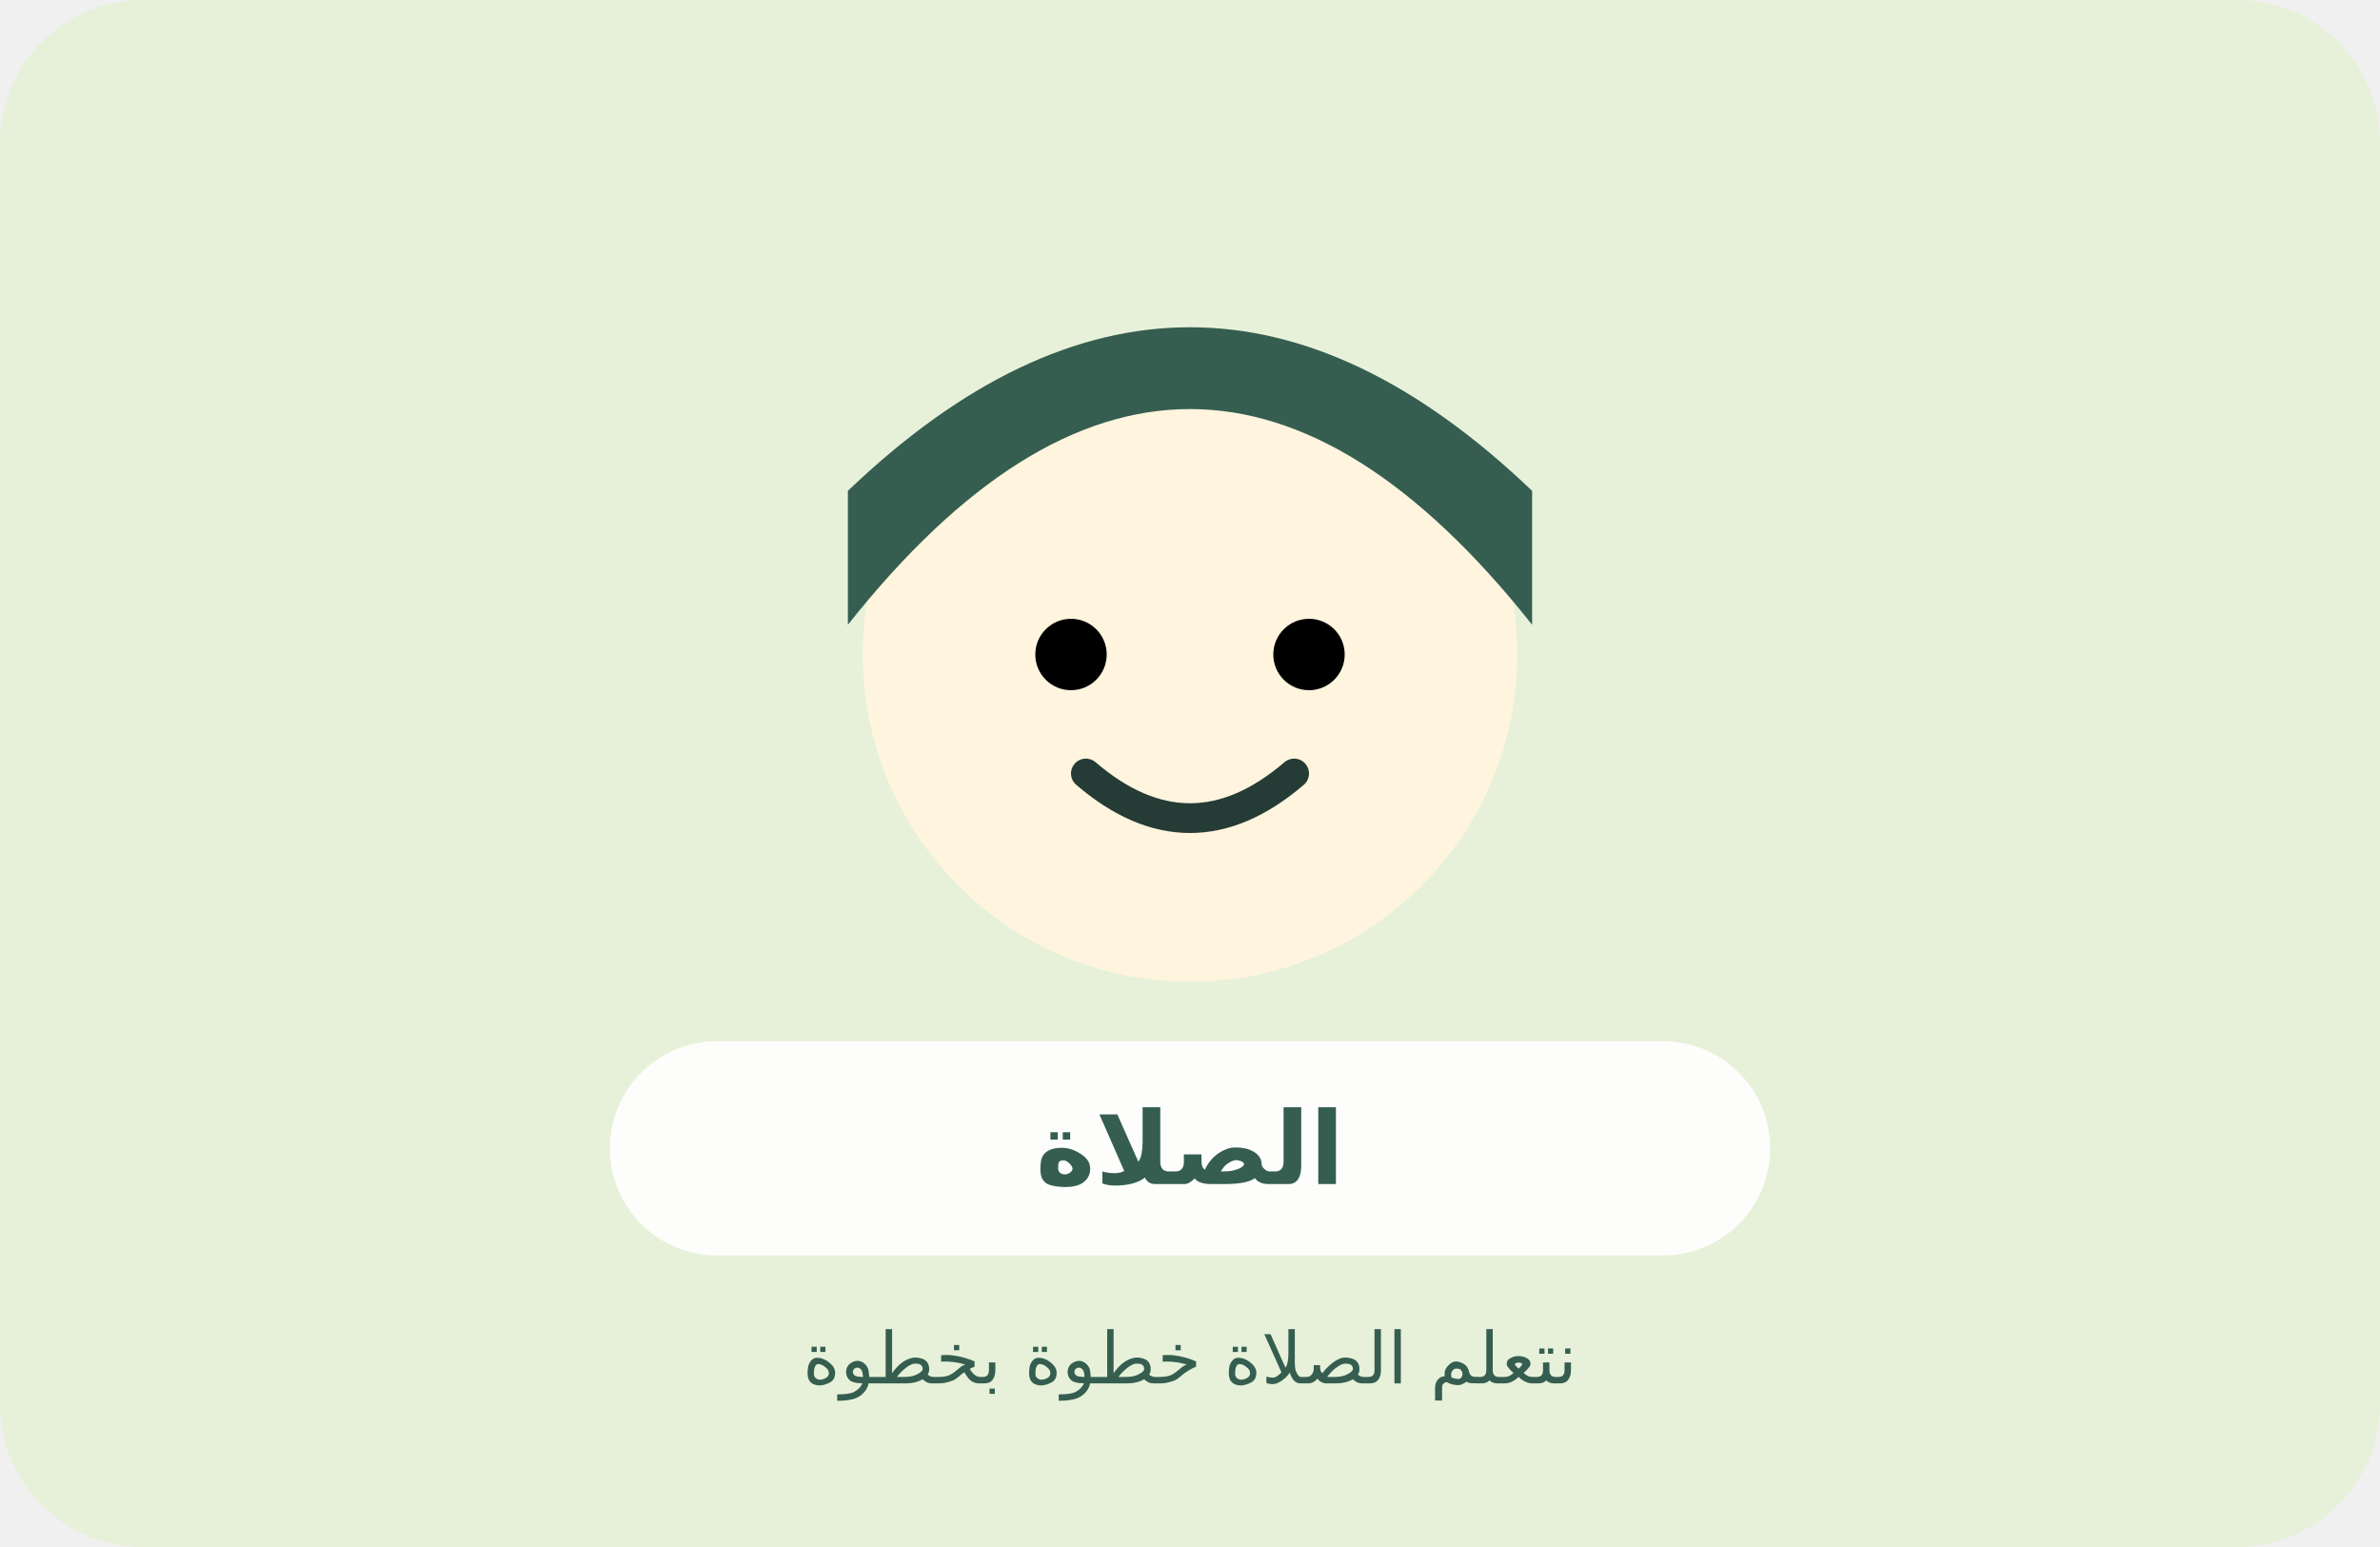
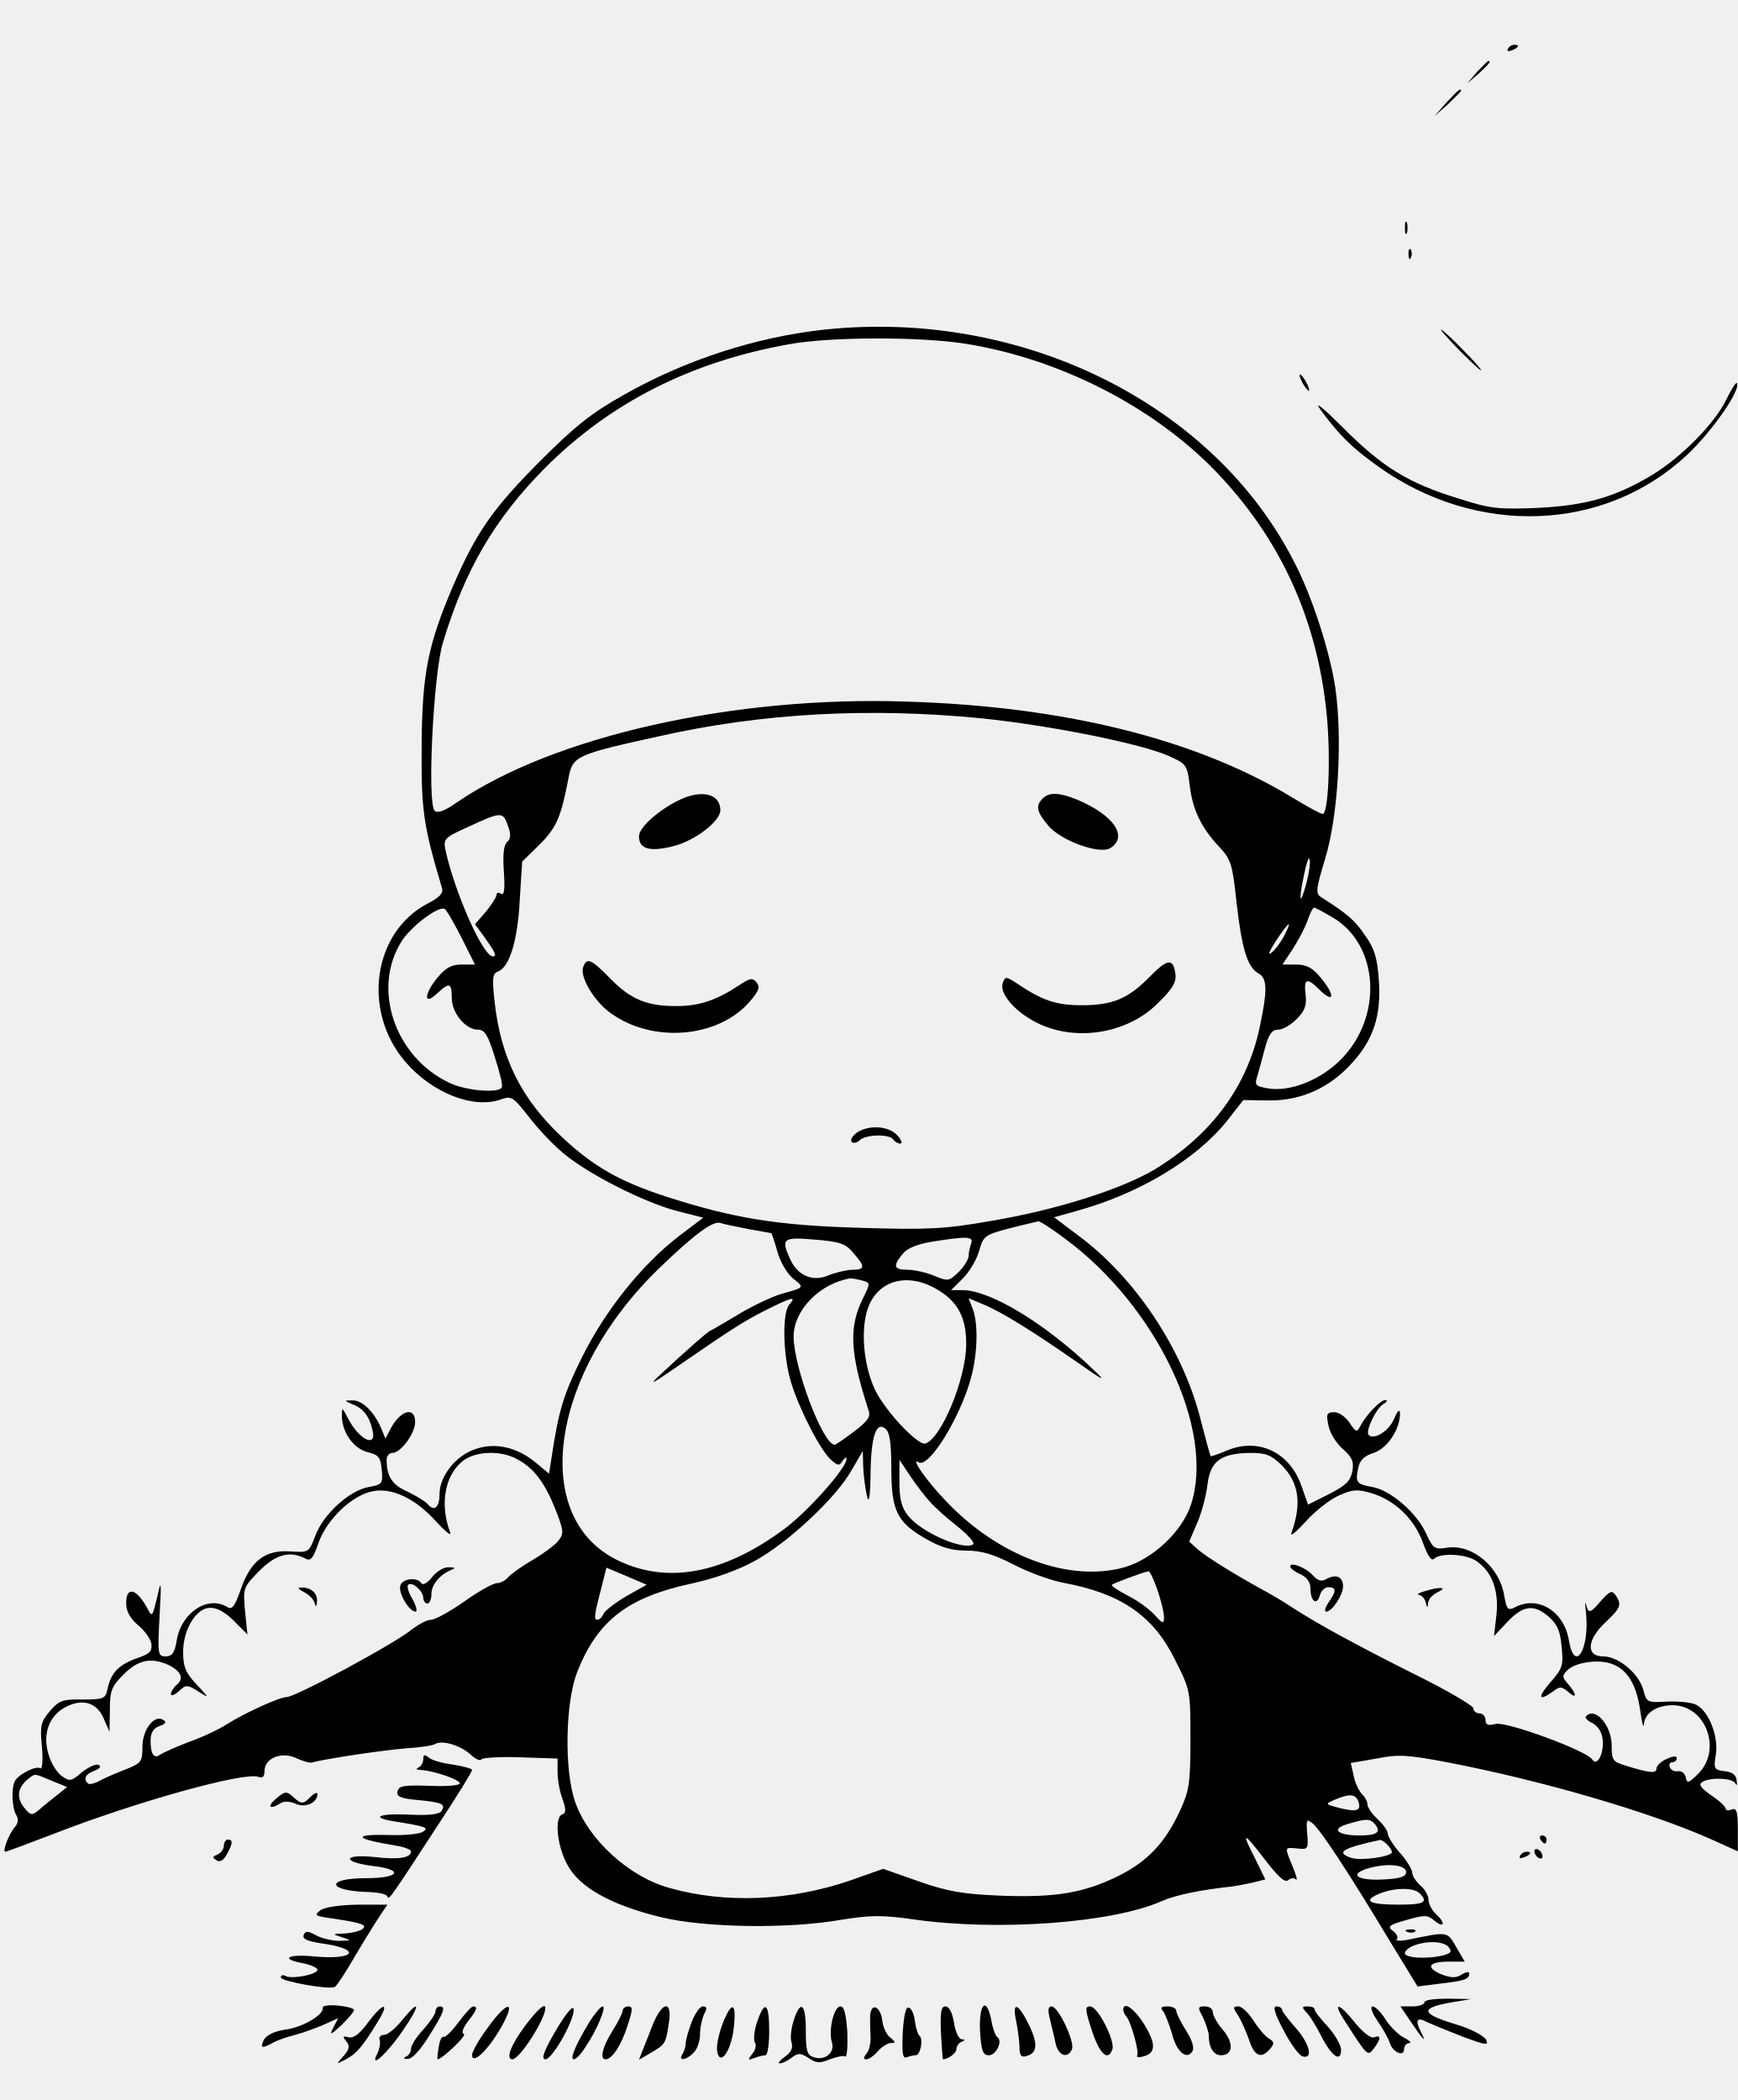
- <svg xmlns="http://www.w3.org/2000/svg" viewBox="0 0 800 520">
-   <rect width="800" height="520" rx="48" fill="#E7F1D9" />
-   <circle cx="400" cy="220" r="110" fill="#FFF4DE" />
-   <path d="M285 210Q400 65 515 210V165Q400 55 285 165Z" fill="#355E50" />
-   <circle cx="360" cy="220" r="12" />
-   <circle cx="440" cy="220" r="12" />
-   <path d="M365 260Q400 290 435 260" fill="none" stroke="#253B35" stroke-width="10" stroke-linecap="round" />
-   <rect x="205" y="350" width="390" height="72" rx="36" fill="#fff" opacity=".9" />
-   <text x="400" y="398" text-anchor="middle" font-family="Arial" font-size="34" font-weight="700" fill="#355E50">الصلاة</text>
-   <text x="400" y="465" text-anchor="middle" font-family="Arial" font-size="24" fill="#355E50">نتعلم الصلاة خطوة بخطوة</text>
+ <svg xmlns="http://www.w3.org/2000/svg" version="1.0" width="427pt" height="516pt" viewBox="0 0 427 516" preserveAspectRatio="xMidYMid meet">
+   <g transform="translate(0,516) scale(0.1,-0.1)" fill="#000000" stroke="none">
+     <path d="M3705 5040 c-3 -6 1 -7 9 -4 18 7 21 14 7 14 -6 0 -13 -4 -16 -10z" />
+     <path d="M3629 4983 l-24 -28 28 24 c25 23 32 31 24 31 -2 0 -14 -12 -28 -27z" />
+     <path d="M3554 4908 l-29 -33 33 29 c17 17 32 31 32 33 0 8 -8 1 -36 -29z" />
+     <path d="M3452 4600 c0 -14 2 -19 5 -12 2 6 2 18 0 25 -3 6 -5 1 -5 -13z" />
+     <path d="M3461 4534 c0 -11 3 -14 6 -6 3 7 2 16 -1 19 -3 4 -6 -2 -5 -13z" />
+     <path d="M2025 4350 c-166 -18 -340 -74 -490 -159 -82 -46 -120 -76 -210 -166 -115 -116 -154 -172 -211 -303 -63 -147 -77 -218 -78 -397 -1 -158 4 -192 50 -347 4 -12 -6 -23 -33 -37 -136 -69 -165 -264 -57 -390 65 -76 166 -116 233 -93 28 10 31 8 71 -43 23 -30 62 -71 87 -91 61 -50 193 -117 274 -139 l67 -17 -62 -47 c-90 -70 -179 -181 -236 -296 -45 -91 -57 -128 -75 -248 l-6 -38 -30 25 c-47 40 -102 53 -152 35 -47 -16 -87 -66 -87 -110 0 -33 -13 -44 -29 -25 -6 7 -29 21 -50 31 -37 16 -51 37 -51 78 0 9 6 17 14 17 21 0 56 48 56 76 0 39 -36 29 -60 -16 l-13 -25 -11 27 c-17 39 -46 68 -70 67 -21 0 -21 0 -1 -9 27 -10 42 -29 50 -63 12 -46 -32 -26 -60 28 -14 27 -15 28 -15 7 0 -41 28 -81 63 -90 28 -7 32 -13 35 -44 3 -34 1 -36 -33 -42 -47 -9 -110 -66 -130 -119 -16 -42 -16 -42 -63 -39 -61 4 -97 -24 -121 -95 -14 -40 -21 -49 -32 -42 -48 30 -114 -13 -125 -83 -5 -29 -11 -38 -27 -38 -19 0 -20 5 -15 98 5 89 4 93 -6 47 -12 -49 -12 -50 -25 -25 -26 47 -51 53 -51 11 0 -20 9 -37 29 -54 16 -13 31 -34 33 -46 2 -19 -4 -25 -37 -36 -44 -16 -63 -36 -71 -76 -5 -23 -10 -25 -61 -25 -48 1 -58 -2 -80 -28 -23 -27 -25 -36 -20 -88 3 -33 1 -56 -4 -53 -10 7 -50 -13 -61 -29 -11 -16 -9 -68 2 -86 6 -10 5 -20 -4 -30 -14 -16 -31 -60 -23 -60 3 0 56 20 119 44 200 78 468 153 503 140 10 -4 15 0 15 15 0 31 42 48 78 31 15 -7 32 -12 37 -11 37 10 180 31 232 35 34 2 67 7 73 11 17 10 62 -4 86 -26 12 -11 24 -17 27 -12 3 4 46 7 96 5 l91 -3 0 -33 c0 -18 5 -48 12 -66 9 -26 9 -35 0 -38 -20 -6 -14 -75 11 -122 29 -57 108 -101 232 -131 108 -26 313 -29 443 -6 70 11 98 12 175 1 208 -30 489 -9 610 44 36 16 95 28 177 37 8 1 29 5 47 9 l32 8 -24 49 c-36 70 -31 70 22 1 33 -43 50 -59 58 -52 7 6 15 6 19 2 5 -4 1 10 -8 32 -20 49 -21 47 12 44 26 -3 27 -1 24 36 -3 36 -2 38 14 25 19 -16 87 -119 188 -287 l69 -113 56 7 c61 7 71 11 71 25 0 5 -8 4 -19 -3 -14 -9 -26 -8 -50 1 -39 17 -31 31 19 31 l39 0 -21 36 c-23 39 -19 38 -118 18 -19 -4 -32 -3 -28 1 4 4 0 14 -9 20 -15 11 -11 15 32 27 44 13 52 13 68 0 24 -21 31 -9 7 13 -11 10 -20 26 -20 37 0 10 -9 26 -20 35 -11 10 -20 24 -20 31 0 8 -13 30 -30 49 -16 18 -30 40 -30 47 0 7 -11 23 -25 36 -14 13 -25 29 -25 36 0 7 -6 19 -14 26 -7 8 -17 28 -20 45 l-7 31 63 11 c55 11 77 9 173 -9 235 -45 501 -123 651 -190 l64 -29 0 54 c0 44 -3 53 -15 49 -8 -4 -15 -2 -15 2 0 5 -16 20 -36 33 -25 18 -31 26 -22 32 20 13 76 10 82 -3 3 -7 5 -4 3 7 -1 14 -11 21 -30 23 -25 3 -27 6 -21 41 7 44 -17 106 -48 122 -11 6 -42 9 -71 8 -50 -3 -51 -2 -59 28 -11 41 -61 83 -99 83 -43 0 -40 41 6 84 38 36 40 43 25 66 -9 13 -14 11 -35 -12 -28 -33 -32 -34 -38 -10 -2 9 -3 0 0 -21 9 -90 -28 -150 -42 -68 -12 73 -77 112 -134 81 -16 -8 -19 -4 -25 29 -11 71 -79 128 -141 118 -30 -5 -34 -2 -51 35 -22 50 -87 106 -131 114 -40 7 -43 11 -36 46 4 20 14 30 38 38 34 11 65 58 65 97 -1 12 -6 7 -15 -14 -12 -29 -49 -52 -62 -39 -9 9 18 65 36 76 9 5 11 10 5 10 -12 0 -46 -35 -61 -63 -9 -17 -11 -17 -27 7 -9 14 -26 26 -37 26 -19 0 -21 -4 -15 -32 3 -18 19 -44 35 -58 23 -20 28 -31 24 -55 -5 -24 -16 -35 -57 -56 l-52 -26 -17 48 c-29 81 -105 117 -182 85 -21 -9 -39 -15 -40 -14 -2 2 -12 40 -24 86 -43 175 -162 354 -304 458 l-57 43 57 16 c152 42 292 126 368 221 l40 51 65 -1 c78 0 147 31 202 92 53 58 72 117 66 203 -4 57 -11 79 -35 112 -25 37 -42 51 -106 92 -15 9 -14 19 9 95 32 105 43 294 25 420 -13 87 -56 222 -99 305 -197 392 -671 627 -1157 575z m350 -35 c228 -37 456 -153 609 -310 162 -167 253 -367 276 -602 10 -106 4 -243 -10 -243 -5 0 -38 18 -74 40 -235 143 -558 224 -946 236 -426 15 -870 -85 -1108 -248 -30 -21 -47 -27 -54 -20 -19 19 -3 336 20 412 54 180 128 306 252 431 159 159 357 260 598 303 103 19 326 19 437 1z m36 -920 c167 -17 393 -62 462 -93 42 -19 44 -22 50 -70 7 -61 28 -105 72 -152 30 -32 33 -43 43 -135 13 -116 27 -161 53 -176 23 -12 24 -40 4 -134 -31 -145 -118 -263 -257 -348 -82 -49 -242 -100 -403 -127 -114 -20 -154 -22 -320 -17 -206 6 -311 23 -479 77 -113 37 -177 73 -254 145 -101 94 -152 196 -167 336 -6 56 -5 67 9 72 28 11 48 76 53 175 l6 95 43 42 c42 42 53 69 71 164 10 53 18 57 223 102 253 57 516 71 791 44z m-1163 -264 c8 -22 7 -32 -2 -40 -8 -7 -11 -30 -8 -72 3 -44 1 -60 -7 -55 -6 4 -11 3 -11 -3 0 -5 -12 -24 -26 -41 l-27 -31 20 -27 c30 -42 35 -52 24 -52 -24 0 -92 153 -116 259 -6 30 -5 32 57 60 80 37 84 37 96 2z m1962 -141 c-16 -59 -20 -46 -6 20 6 30 12 47 14 38 2 -9 -2 -35 -8 -58z m-2077 -132 l34 -68 -33 0 c-24 0 -39 -8 -58 -31 -34 -40 -36 -72 -3 -41 31 29 37 28 37 -10 0 -37 34 -78 64 -78 17 0 25 -13 42 -68 12 -37 20 -70 17 -74 -8 -15 -88 -8 -128 11 -135 63 -193 233 -117 350 23 35 87 84 104 78 4 -1 22 -32 41 -69z m2141 48 c115 -67 125 -245 20 -350 -51 -51 -126 -80 -180 -70 -30 5 -32 8 -24 32 4 15 13 46 19 70 9 32 17 42 32 42 11 0 31 12 45 26 20 20 25 33 22 60 -5 39 3 43 32 14 39 -39 42 -16 4 29 -19 23 -34 31 -60 31 l-33 0 24 36 c13 20 30 51 37 70 6 19 14 34 17 34 2 0 23 -11 45 -24z m-118 -44 c-8 -16 -22 -35 -32 -43 -10 -8 -5 4 11 29 32 48 42 55 21 14z m-1317 -722 c29 -5 55 -10 56 -10 1 0 8 -20 15 -45 7 -26 24 -54 38 -66 29 -23 30 -22 -27 -38 -24 -7 -73 -30 -109 -52 -35 -21 -66 -39 -67 -39 -4 0 -63 -52 -125 -110 -26 -24 -17 -20 35 16 138 95 171 117 227 145 66 33 76 35 57 13 -18 -22 -15 -130 6 -195 22 -68 71 -163 97 -186 16 -15 21 -15 28 -3 6 8 10 11 10 5 0 -22 -94 -128 -153 -172 -151 -112 -292 -137 -415 -74 -211 109 -158 460 110 717 84 81 130 115 148 109 8 -3 39 -9 69 -15z m777 -23 c227 -167 371 -472 310 -655 -22 -66 -94 -133 -163 -153 -136 -38 -311 27 -440 164 -47 49 -87 107 -66 94 25 -16 103 111 129 208 16 59 18 133 4 169 l-10 26 36 -15 c44 -18 123 -67 229 -141 70 -49 75 -51 40 -18 -118 113 -251 193 -319 194 l-29 0 29 29 c16 16 34 46 40 68 10 36 14 39 75 55 35 9 67 16 70 17 4 1 33 -18 65 -42z m-519 -36 c30 -34 29 -41 -4 -41 -16 -1 -41 -7 -58 -14 -37 -16 -75 -1 -93 39 -24 52 -19 56 61 49 62 -5 75 -10 94 -33z m289 23 c-3 -9 -6 -22 -6 -30 0 -8 -11 -26 -24 -39 -24 -23 -26 -24 -60 -10 -19 8 -49 15 -66 15 -34 0 -37 9 -12 39 11 14 36 24 72 30 88 14 103 13 96 -5z m-269 -90 c22 -6 22 -6 4 -43 -36 -72 -33 -134 13 -276 6 -16 -2 -27 -35 -52 -24 -18 -45 -33 -48 -33 -29 0 -101 191 -101 266 0 65 65 131 140 143 3 0 15 -2 27 -5z m185 -22 c52 -30 73 -71 72 -137 -1 -84 -61 -229 -100 -242 -18 -6 -97 78 -123 130 -29 60 -37 148 -19 201 24 70 97 91 170 48z m-112 -439 c0 -105 14 -133 83 -173 38 -22 65 -30 101 -30 37 0 67 -9 116 -34 36 -19 91 -39 122 -45 142 -26 222 -81 275 -189 38 -75 38 -77 38 -196 0 -109 -3 -126 -26 -176 -36 -78 -80 -124 -150 -159 -85 -42 -154 -54 -289 -49 -95 4 -130 10 -202 35 l-88 31 -82 -29 c-147 -50 -305 -57 -443 -18 -99 27 -200 119 -232 212 -27 78 -24 243 5 318 50 127 124 184 281 218 60 13 117 34 158 57 81 45 196 153 234 219 l29 50 1 -40 c1 -22 5 -53 9 -70 5 -22 8 -6 9 53 1 93 14 131 37 111 10 -8 14 -35 14 -96z m-922 23 c43 -22 70 -58 96 -123 22 -56 22 -61 7 -80 -9 -11 -37 -31 -62 -46 -25 -14 -51 -33 -59 -41 -7 -9 -20 -16 -29 -16 -9 0 -45 -20 -80 -45 -36 -25 -72 -45 -82 -45 -10 0 -30 -11 -46 -23 -40 -34 -287 -167 -309 -167 -17 0 -103 -39 -147 -67 -20 -13 -63 -33 -95 -44 -31 -12 -62 -26 -68 -30 -15 -12 -24 0 -24 33 0 20 6 31 22 37 15 5 18 10 9 15 -22 14 -51 -24 -51 -66 0 -36 -3 -40 -37 -54 -21 -8 -50 -20 -65 -28 -14 -8 -29 -12 -32 -8 -12 11 -6 23 16 31 13 5 17 10 11 14 -6 4 -24 -4 -41 -17 -26 -23 -31 -24 -50 -10 -12 8 -27 32 -33 54 -15 50 2 95 43 116 41 21 76 11 93 -29 l14 -32 1 54 c0 47 4 57 34 87 36 36 67 42 110 23 31 -15 39 -34 20 -49 -8 -7 -14 -17 -14 -23 0 -5 9 -2 19 7 18 17 21 17 48 0 28 -18 28 -17 -4 17 -27 29 -33 43 -33 80 0 41 18 83 44 101 22 15 49 7 81 -25 l33 -33 -6 58 c-5 57 -4 58 35 98 41 41 75 50 112 31 14 -8 20 -2 34 39 21 58 83 117 134 126 47 9 105 -19 155 -75 23 -25 38 -37 34 -26 -26 69 -13 140 31 175 30 24 91 27 131 6z m1881 -16 c43 -43 50 -95 24 -167 -3 -10 12 3 35 28 22 25 59 54 81 64 35 16 47 16 81 6 57 -17 105 -63 126 -121 12 -33 21 -47 28 -40 15 15 79 12 104 -6 38 -26 55 -72 49 -131 l-6 -53 33 35 c39 41 65 44 102 12 20 -18 28 -35 31 -73 5 -46 2 -54 -27 -87 -33 -38 -30 -49 6 -23 17 13 21 12 37 -1 22 -20 22 -6 0 19 -15 17 -15 20 -2 34 21 20 78 28 111 15 37 -14 59 -51 68 -113 4 -29 8 -45 9 -36 2 29 31 48 71 48 81 0 122 -109 63 -168 -24 -24 -28 -25 -31 -9 -2 10 -11 16 -19 15 -9 -2 -18 3 -20 10 -3 6 0 12 6 12 6 0 11 4 11 10 0 6 -10 5 -25 -2 -14 -6 -25 -17 -25 -24 0 -12 -16 -11 -77 8 -30 9 -33 13 -33 49 0 49 -40 96 -63 72 -4 -3 3 -11 16 -17 14 -8 23 -22 25 -41 3 -35 -14 -67 -26 -48 -13 21 -211 94 -237 87 -19 -5 -25 -2 -25 10 0 9 -7 16 -15 16 -8 0 -15 6 -15 13 -1 6 -63 43 -138 80 -154 77 -250 130 -308 168 -21 14 -55 34 -74 44 -69 38 -135 79 -157 98 l-21 19 20 47 c11 25 22 68 25 94 7 57 33 76 105 77 39 0 51 -5 77 -30z m-865 -89 c11 -13 42 -41 69 -62 26 -21 43 -40 38 -44 -25 -15 -128 30 -160 71 -16 20 -21 41 -21 82 l0 55 26 -39 c14 -21 36 -50 48 -63z m-745 -233 c-27 -16 -53 -36 -56 -43 -3 -8 -10 -15 -15 -15 -10 0 -8 11 13 92 l9 36 50 -21 49 -21 -50 -28z m1305 15 c9 -26 16 -55 16 -66 0 -18 -2 -18 -24 6 -13 14 -42 35 -66 47 -23 12 -40 23 -38 26 5 4 79 32 90 33 3 1 13 -20 22 -46z m-2716 -469 l37 -15 -25 -20 c-14 -11 -34 -27 -44 -36 -18 -15 -21 -14 -37 6 -19 24 -16 48 9 69 19 15 15 15 60 -4z m3209 -49 c9 -24 -2 -28 -44 -18 -38 10 -38 10 -13 21 35 15 50 14 57 -3z m42 -58 c15 -19 4 -27 -38 -27 -55 0 -72 16 -30 28 47 14 55 14 68 -1z m29 -49 c7 -7 12 -15 12 -19 0 -11 -76 -22 -100 -14 -39 13 -22 24 71 44 3 0 10 -4 17 -11z m47 -68 c0 -11 -14 -16 -54 -18 -65 -4 -89 12 -40 27 48 14 94 9 94 -9z m33 -52 c22 -22 12 -28 -51 -28 -73 0 -89 9 -50 26 37 16 86 17 101 2z m71 -132 c9 -11 7 -15 -11 -20 -41 -11 -100 -7 -96 6 9 25 89 36 107 14z" />
+     <path d="M1682 3200 c-54 -22 -112 -71 -112 -95 0 -31 26 -39 85 -24 52 13 115 61 115 88 0 37 -38 50 -88 31z" />
+     <path d="M2562 3198 c-18 -18 -15 -33 14 -67 31 -37 126 -71 152 -55 45 28 9 81 -81 119 -44 18 -69 19 -85 3z" />
+     <path d="M1433 2784 c-9 -23 25 -81 63 -110 103 -79 270 -66 348 27 21 25 24 34 15 45 -10 12 -16 11 -43 -7 -54 -36 -98 -51 -151 -51 -74 -1 -115 16 -165 67 -48 49 -58 53 -67 29z" />
+     <path d="M2825 2760 c-53 -54 -91 -70 -167 -70 -63 0 -96 11 -160 54 -26 17 -28 17 -34 1 -9 -23 24 -65 74 -93 96 -54 230 -35 308 44 35 34 45 51 42 71 -5 39 -19 38 -63 -7z" />
+     <path d="M2104 2376 c-10 -8 -16 -18 -11 -22 4 -4 13 -2 19 4 15 15 74 16 83 2 3 -5 11 -10 17 -10 6 0 3 9 -7 20 -21 24 -72 27 -101 6z" />
+     <path d="M1062 1285 c-12 -15 -23 -21 -27 -15 -9 15 -45 12 -51 -5 -7 -17 21 -65 37 -65 5 0 2 13 -7 30 -10 16 -15 32 -11 36 9 9 37 -15 37 -32 0 -8 5 -14 10 -14 6 0 10 11 10 23 0 24 22 49 50 60 10 4 8 6 -7 6 -12 1 -30 -10 -41 -24z" />
+     <path d="M747 1248 c12 -6 24 -18 26 -27 3 -11 5 -9 6 5 1 21 -17 35 -42 33 -7 0 -2 -5 10 -11z" />
+     <path d="M3170 1311 c0 -4 11 -13 25 -19 17 -8 25 -20 25 -36 0 -31 16 -42 23 -16 3 11 12 20 21 20 20 0 20 -10 0 -38 -8 -12 -11 -22 -5 -22 14 0 41 41 41 62 0 23 -16 31 -39 19 -14 -8 -22 -6 -35 8 -18 20 -56 34 -56 22z" />
+     <path d="M3500 1250 c-14 -4 -20 -8 -13 -9 6 -1 14 -9 16 -18 4 -15 5 -15 6 -2 0 9 11 21 24 27 26 12 4 14 -33 2z" />
+     <path d="M3585 4300 c27 -27 51 -50 54 -50 3 0 -17 23 -44 50 -27 28 -51 50 -54 50 -3 0 17 -22 44 -50z" />
+     <path d="M3200 4220 c6 -11 13 -20 16 -20 2 0 0 9 -6 20 -6 11 -13 20 -16 20 -2 0 0 -9 6 -20z" />
+     <path d="M4242 4179 c-28 -59 -111 -143 -184 -187 -91 -54 -161 -74 -280 -80 -97 -4 -116 -2 -194 23 -124 38 -187 77 -284 174 -48 48 -72 68 -56 45 47 -64 78 -94 142 -140 242 -173 556 -162 759 28 60 56 131 157 123 176 -2 5 -13 -13 -26 -39z" />
+     <path d="M1040 837 c0 -8 -6 -18 -12 -20 -7 -3 -5 -6 6 -6 32 -2 96 -24 96 -33 0 -5 -33 -8 -75 -6 -62 2 -75 0 -78 -13 -4 -13 6 -18 50 -22 61 -6 68 -10 58 -27 -5 -8 -32 -11 -75 -9 -76 4 -103 -6 -44 -16 82 -13 89 -16 73 -26 -7 -5 -42 -9 -76 -8 -100 3 -95 -9 10 -26 20 -3 37 -10 37 -14 0 -16 -30 -21 -90 -14 -78 8 -81 -12 -4 -22 78 -9 66 -30 -17 -30 -102 0 -95 -32 8 -34 23 -1 43 -5 45 -11 3 -10 6 -6 127 180 45 68 81 127 81 131 0 3 -21 9 -46 13 -26 3 -53 11 -60 17 -11 9 -14 8 -14 -4z" />
+     <path d="M679 741 c-24 -20 -17 -29 10 -12 9 6 23 5 37 -1 24 -11 54 2 54 24 0 5 -7 2 -16 -6 -19 -20 -23 -20 -44 -1 -15 14 -20 14 -41 -4z" />
+     <path d="M3785 640 c3 -5 8 -10 11 -10 2 0 4 5 4 10 0 6 -5 10 -11 10 -5 0 -7 -4 -4 -10z" />
+     <path d="M550 625 c0 -9 -7 -18 -16 -22 -12 -5 -13 -7 -2 -14 8 -5 17 -1 25 14 15 27 16 37 3 37 -5 0 -10 -7 -10 -15z" />
+     <path d="M3770 611 c0 -5 5 -13 10 -16 6 -3 10 -2 10 4 0 5 -4 13 -10 16 -5 3 -10 2 -10 -4z" />
+     <path d="M3735 600 c-3 -6 1 -7 9 -4 18 7 21 14 7 14 -6 0 -13 -4 -16 -10z" />
+     <path d="M787 466 c-16 -12 -13 -14 30 -20 73 -11 88 -16 72 -27 -8 -5 -27 -9 -44 -10 -29 -1 -30 -1 -5 -9 25 -8 24 -8 -5 -9 -16 0 -42 5 -57 13 -22 12 -28 12 -32 1 -3 -9 9 -15 43 -20 102 -14 86 -42 -20 -32 -64 6 -81 -7 -24 -17 19 -4 35 -11 35 -16 0 -12 -65 -24 -79 -15 -6 3 -11 2 -11 -4 0 -9 118 -31 133 -23 4 2 28 38 52 80 25 42 53 87 62 100 l15 22 -73 0 c-46 -1 -81 -6 -92 -14z" />
+     <path d="M3458 413 c7 -3 16 -2 19 1 4 3 -2 6 -13 5 -11 0 -14 -3 -6 -6z" />
+     <path d="M3500 240 c0 -5 -13 -10 -30 -10 l-29 0 25 -37 c31 -46 41 -56 25 -25 -15 29 -9 37 16 23 11 -5 50 -21 86 -35 59 -22 66 -23 58 -7 -6 9 -37 26 -71 36 -90 27 -93 41 -13 55 l48 8 -57 1 c-33 0 -58 -3 -58 -9z" />
+     <path d="M793 227 c4 -17 -50 -49 -92 -54 -26 -4 -45 -13 -52 -24 -11 -22 -6 -24 24 -7 12 6 35 14 52 18 16 4 47 15 68 24 l38 17 -12 -23 c-10 -20 -7 -19 20 6 17 17 31 33 31 37 0 4 -18 9 -39 11 -22 2 -39 0 -38 -5z" />
+     <path d="M904 190 c-20 -27 -35 -39 -47 -36 -15 4 -16 2 -6 -10 9 -11 8 -19 -7 -36 -19 -21 -19 -21 6 -8 26 14 41 31 78 92 31 50 14 49 -24 -2z" />
+     <path d="M987 195 c-15 -19 -35 -35 -43 -35 -9 0 -14 -6 -11 -12 2 -7 0 -21 -5 -32 -22 -42 19 -7 60 52 46 66 46 85 -1 27z" />
+     <path d="M1070 218 c0 -7 -14 -27 -30 -45 -17 -18 -30 -39 -30 -47 0 -8 -6 -17 -12 -19 -8 -4 -7 -6 4 -6 10 -1 31 22 52 56 38 60 42 73 26 73 -5 0 -10 -6 -10 -12z" />
+     <path d="M1126 190 c-16 -21 -32 -37 -36 -35 -4 3 -10 -9 -12 -25 -3 -17 -4 -30 -3 -30 11 0 73 59 65 62 -7 2 -3 14 9 30 22 28 26 38 14 38 -5 0 -21 -18 -37 -40z" />
+     <path d="M1198 177 c-21 -28 -38 -58 -38 -66 0 -26 39 11 71 67 39 68 16 68 -33 -1z" />
+     <path d="M1290 182 c-35 -47 -48 -82 -31 -82 18 0 81 99 81 126 0 14 -20 -4 -50 -44z" />
+     <path d="M1373 183 c-35 -58 -45 -83 -33 -83 19 0 80 113 68 126 -3 3 -19 -17 -35 -43z" />
+     <path d="M1449 193 c-33 -54 -50 -93 -39 -93 5 0 17 12 27 28 28 40 54 102 44 102 -5 0 -19 -17 -32 -37z" />
+     <path d="M1530 220 c0 -6 -11 -28 -25 -50 -25 -40 -32 -70 -17 -70 16 0 39 35 54 83 13 39 13 47 2 47 -8 0 -14 -5 -14 -10z" />
+     <path d="M1605 188 c-9 -24 -21 -53 -26 -66 l-9 -23 31 18 c34 20 35 21 43 76 7 52 -16 49 -39 -5z" />
+     <path d="M1700 193 c-8 -21 -15 -45 -15 -53 0 -8 -4 -21 -8 -27 -12 -18 9 -16 27 3 9 8 16 29 16 45 0 17 5 39 10 50 8 14 7 19 -3 19 -7 0 -19 -17 -27 -37z" />
+     <path d="M1775 186 c-9 -24 -15 -53 -13 -65 6 -41 35 -1 41 57 7 63 -5 67 -28 8z" />
+     <path d="M1860 191 c-7 -21 -9 -44 -5 -50 4 -7 1 -19 -7 -28 -11 -15 -11 -16 5 -10 10 4 23 7 28 7 5 0 9 27 9 60 0 69 -11 77 -30 21z" />
+     <path d="M1950 195 c-6 -19 -9 -43 -5 -54 4 -13 -1 -24 -17 -35 -12 -9 -18 -16 -12 -16 6 0 19 6 29 14 16 12 22 12 42 -1 19 -13 28 -13 52 -3 17 6 33 10 38 7 4 -3 6 24 5 59 -3 46 -8 64 -17 64 -16 0 -30 -59 -21 -88 8 -25 -16 -46 -44 -37 -17 5 -20 15 -20 66 0 66 -13 77 -30 24z" />
+     <path d="M2138 208 c0 -12 0 -36 1 -51 1 -16 -3 -35 -10 -43 -8 -10 -8 -14 0 -14 6 0 19 9 28 20 10 11 24 20 32 20 12 0 12 2 -1 13 -9 6 -18 25 -20 41 -4 36 -27 47 -30 14z" />
+     <path d="M2218 165 c-2 -51 0 -64 10 -60 8 3 17 5 22 5 11 0 19 37 10 47 -5 4 -10 21 -12 37 -2 16 -8 31 -15 33 -7 3 -12 -17 -15 -62z" />
+     <path d="M2312 165 c2 -36 4 -65 5 -65 12 0 33 15 33 25 0 7 6 16 13 18 9 4 9 6 0 6 -7 1 -16 19 -19 41 -4 25 -12 40 -21 40 -11 0 -13 -14 -11 -65z" />
+     <path d="M2408 170 c3 -50 7 -60 22 -60 18 0 35 36 20 45 -4 3 -11 21 -14 40 -12 61 -31 43 -28 -25z" />
+     <path d="M2497 193 c4 -21 8 -50 8 -64 0 -19 4 -25 17 -21 27 7 29 30 6 77 -27 55 -42 58 -31 8z" />
+     <path d="M2580 198 c4 -18 11 -45 14 -60 7 -30 30 -37 40 -13 7 19 -34 105 -50 105 -9 0 -10 -9 -4 -32z" />
+     <path d="M2683 170 c19 -57 39 -76 50 -46 8 20 -35 105 -54 106 -14 0 -13 -7 4 -60z" />
+     <path d="M2760 222 c0 -5 3 -12 7 -16 11 -11 33 -88 27 -97 -2 -4 5 -5 15 -2 31 8 32 30 3 78 -24 39 -52 59 -52 37z" />
+     <path d="M2858 218 c5 -7 15 -32 22 -56 11 -44 36 -65 50 -42 5 8 -1 28 -16 51 -13 21 -24 43 -24 49 0 5 -10 10 -21 10 -16 0 -19 -3 -11 -12z" />
+     <path d="M2956 203 c7 -16 14 -36 14 -45 0 -29 12 -48 30 -48 30 0 32 30 5 62 -14 16 -25 36 -25 44 0 8 -9 14 -19 14 -18 0 -19 -2 -5 -27z" />
+     <path d="M3042 208 c8 -13 20 -40 27 -60 13 -41 30 -48 52 -22 11 13 10 17 -3 25 -9 5 -26 25 -38 44 -12 19 -29 35 -37 35 -14 0 -14 -3 -1 -22z" />
+     <path d="M3154 171 c17 -33 38 -62 47 -64 27 -7 16 33 -18 71 -18 20 -33 40 -33 44 0 4 -6 8 -14 8 -9 0 -4 -18 18 -59z" />
+     <path d="M3212 213 c9 -10 25 -37 36 -59 25 -48 48 -63 47 -29 -1 12 -16 37 -33 56 -18 19 -32 37 -32 42 0 4 -7 7 -17 7 -15 0 -15 -2 -1 -17z" />
+     <path d="M3305 193 c56 -87 55 -86 71 -66 17 23 18 34 0 27 -8 -3 -27 12 -46 35 -40 51 -58 54 -25 4z" />
+     <path d="M3385 194 c13 -19 27 -44 30 -54 7 -23 35 -35 35 -15 0 8 6 15 13 15 6 0 1 6 -13 13 -14 7 -34 27 -45 44 -11 18 -25 32 -32 33 -7 0 -3 -15 12 -36z" />
+   </g>
</svg>
